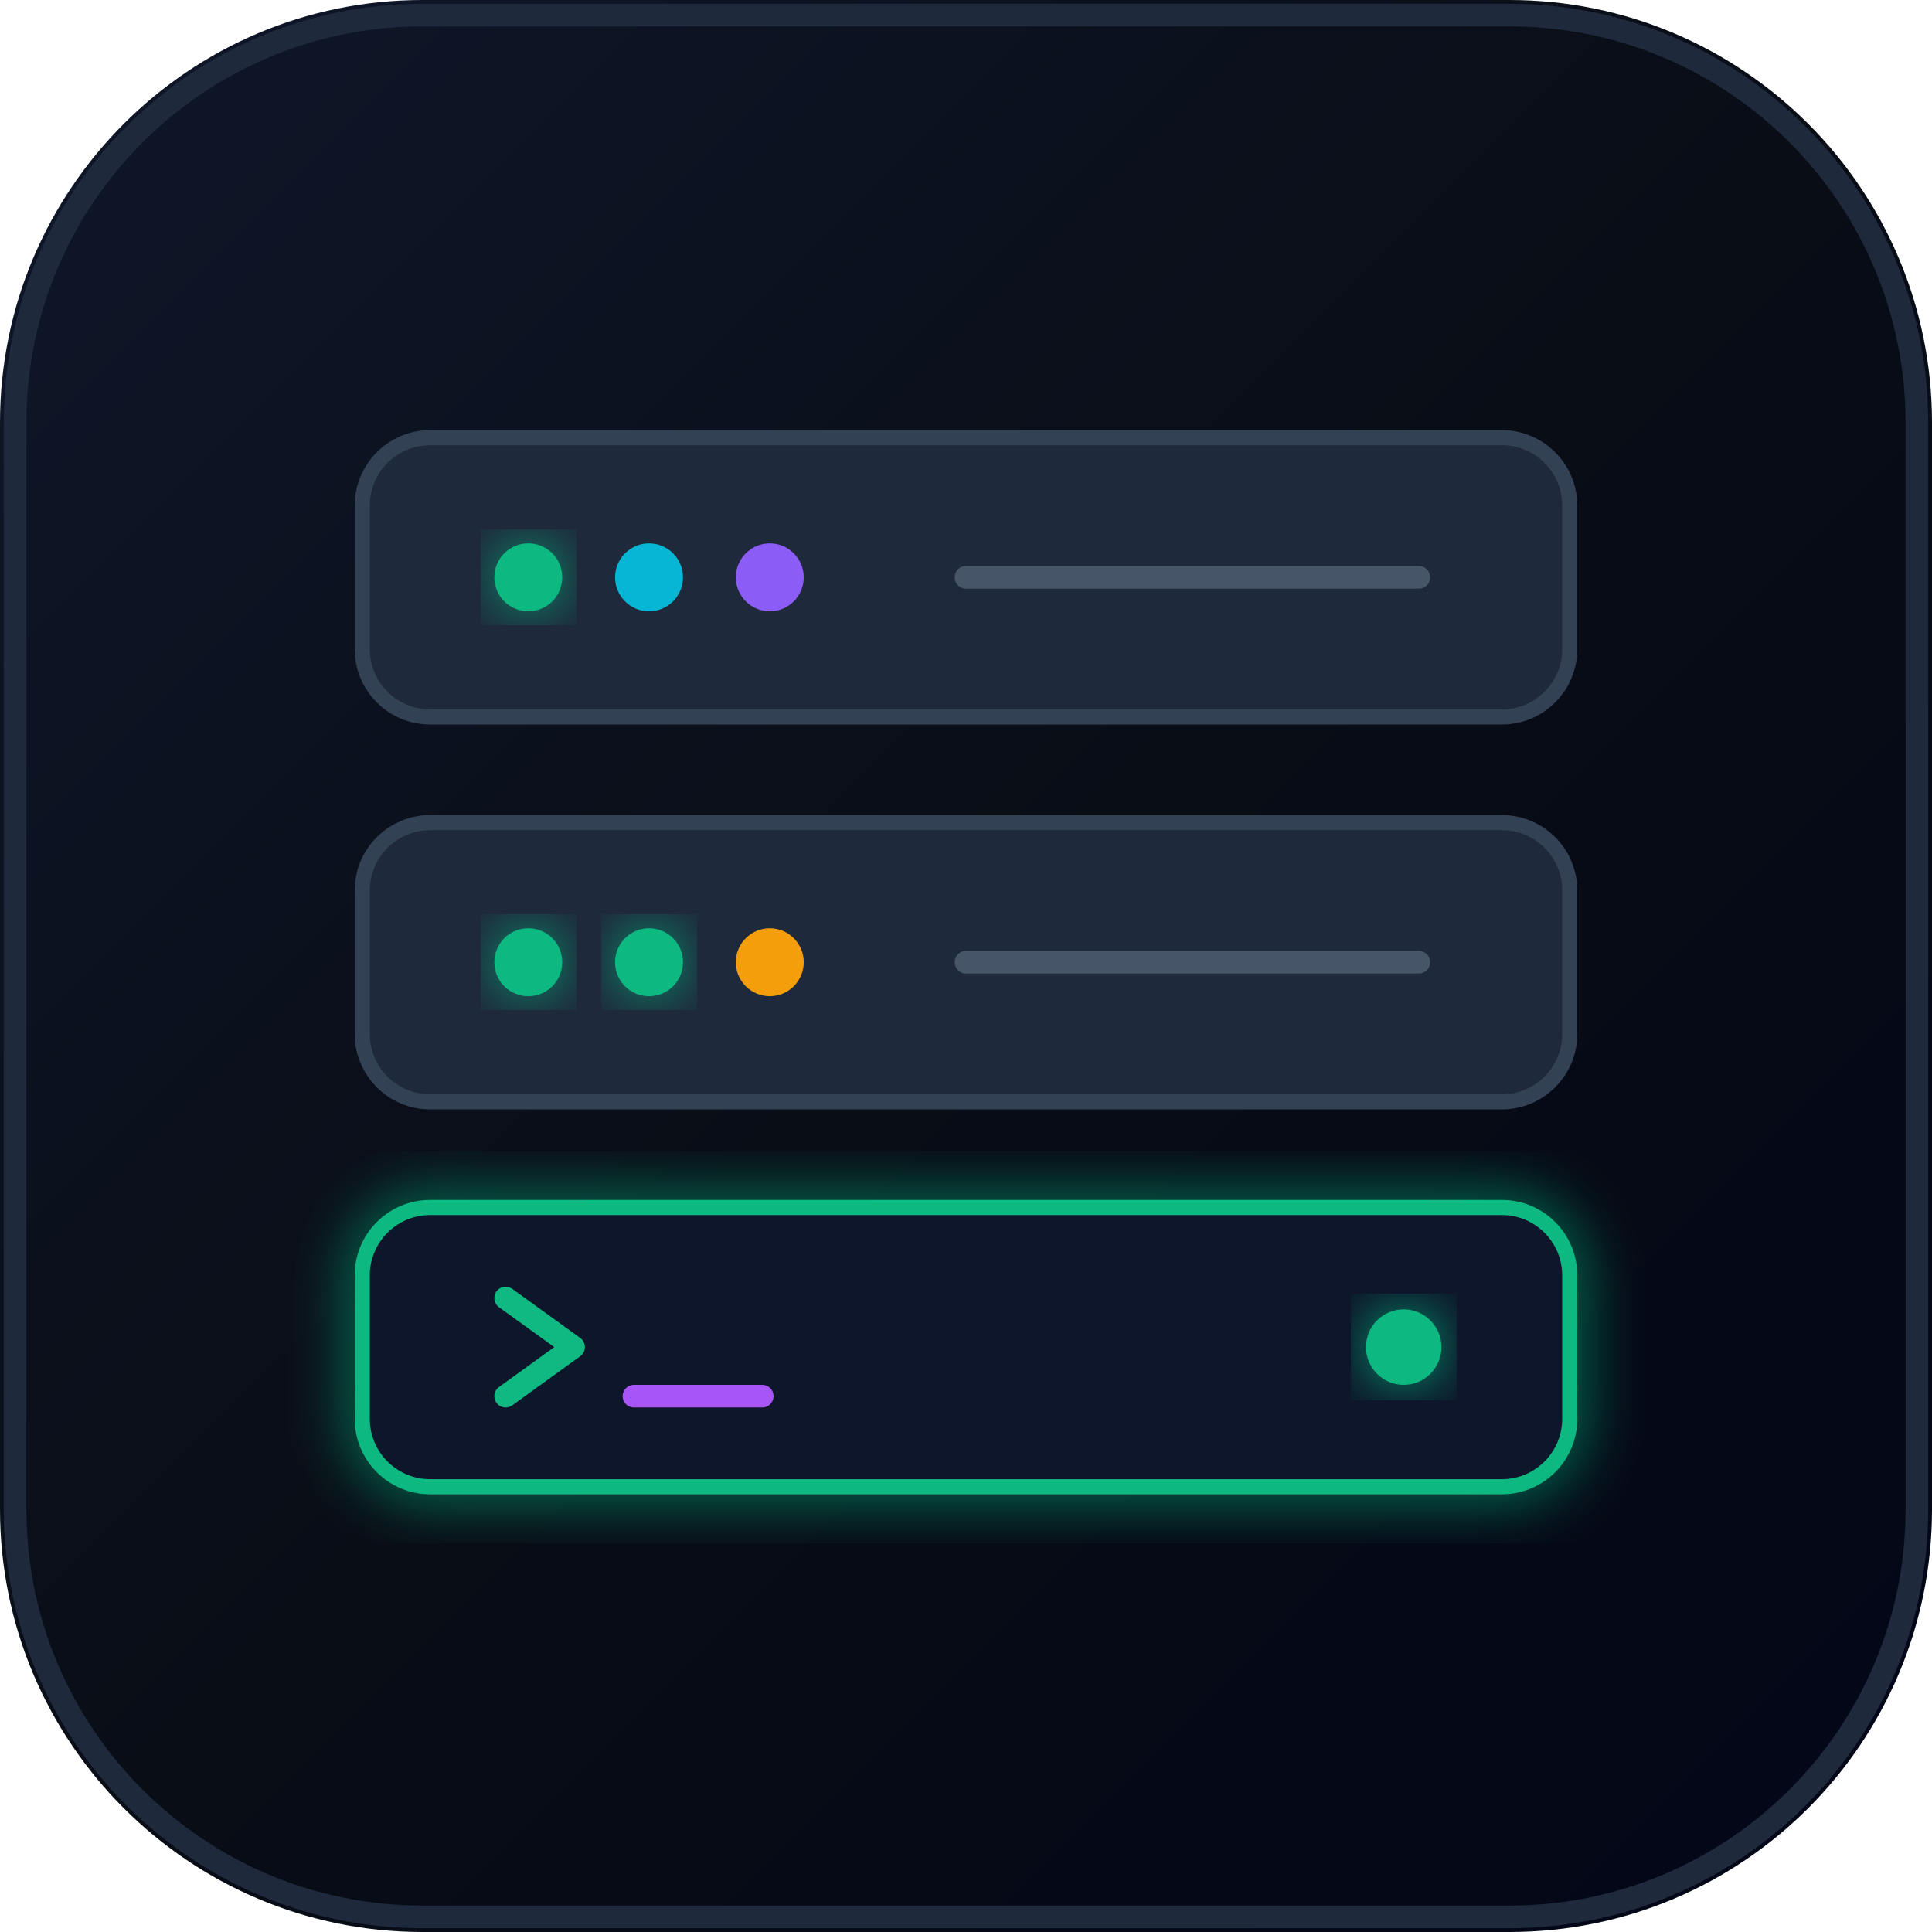
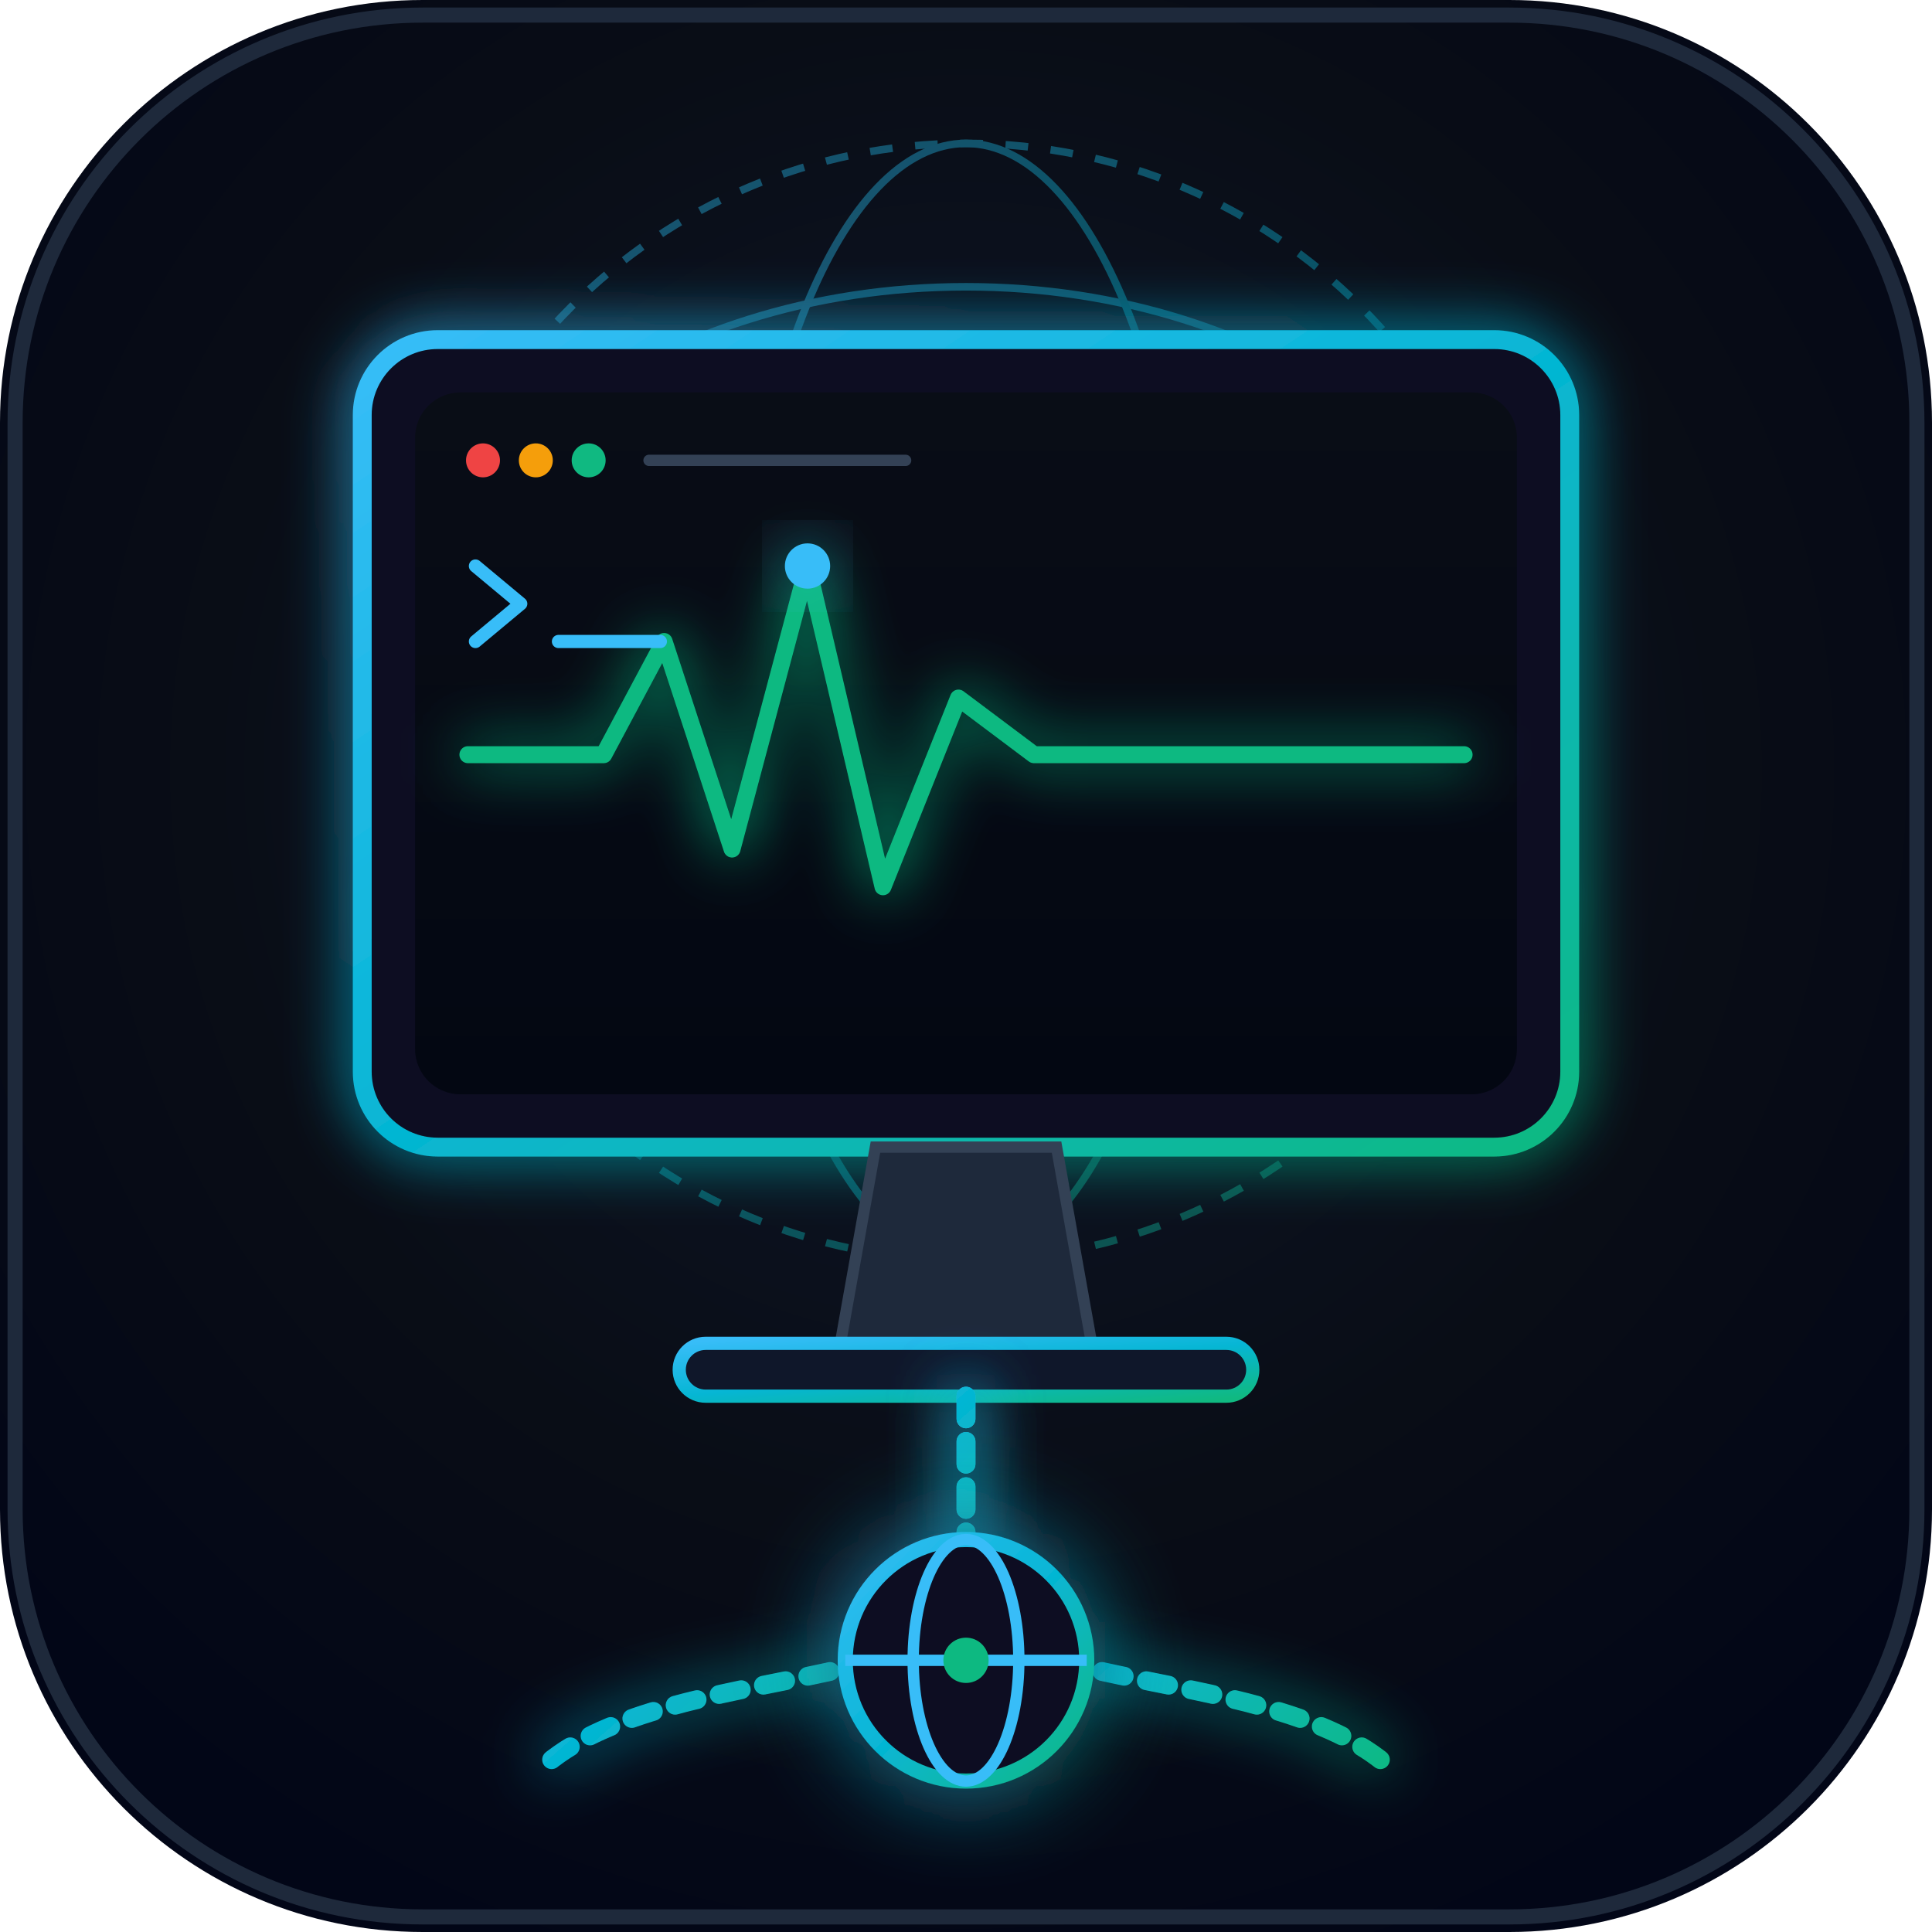
<svg xmlns="http://www.w3.org/2000/svg" viewBox="0 0 512 512" width="512" height="512">
  <defs>
-     <linearGradient id="bgGrad" x1="0%" y1="0%" x2="100%" y2="100%">
+     <radialGradient id="bgGrad" cx="50%" cy="40%" r="65%">
      <stop offset="0%" stop-color="#0f172a" />
-       <stop offset="50%" stop-color="#090d16" />
+       <stop offset="60%" stop-color="#090d16" />
      <stop offset="100%" stop-color="#020617" />
+     </radialGradient>
+     <linearGradient id="cyberCyan" x1="0%" y1="0%" x2="100%" y2="100%">
+       <stop offset="0%" stop-color="#38bdf8" />
+       <stop offset="50%" stop-color="#06b6d4" />
+       <stop offset="100%" stop-color="#10b981" />
    </linearGradient>
-     <linearGradient id="primaryGrad" x1="0%" y1="0%" x2="100%" y2="100%">
-       <stop offset="0%" stop-color="#10b981" />
-       <stop offset="100%" stop-color="#059669" />
+     <linearGradient id="screenGrad" x1="0%" y1="0%" x2="0%" y2="100%">
+       <stop offset="0%" stop-color="#090d16" />
+       <stop offset="100%" stop-color="#030712" />
    </linearGradient>
-     <linearGradient id="accentGrad" x1="0%" y1="0%" x2="100%" y2="100%">
-       <stop offset="0%" stop-color="#a855f7" />
-       <stop offset="100%" stop-color="#6366f1" />
-     </linearGradient>
-     <filter id="glow" x="-20%" y="-20%" width="140%" height="140%">
+     <filter id="cyanGlow" x="-30%" y="-30%" width="160%" height="160%">
      <feGaussianBlur stdDeviation="8" result="blur" />
+       <feComposite in="SourceGraphic" in2="blur" operator="over" />
+     </filter>
+     <filter id="intenseGlow" x="-50%" y="-50%" width="200%" height="200%">
+       <feGaussianBlur stdDeviation="12" result="blur" />
      <feComposite in="SourceGraphic" in2="blur" operator="over" />
    </filter>
  </defs>
  <rect width="512" height="512" rx="112" fill="url(#bgGrad)" />
-   <rect width="504" height="504" x="4" y="4" rx="108" fill="none" stroke="#1e293b" stroke-width="6" />
-   <g transform="translate(96, 96)">
-     <rect x="0" y="20" width="320" height="74" rx="18" fill="#1e293b" stroke="#334155" stroke-width="4" />
-     <circle cx="44" cy="57" r="9" fill="#10b981" filter="url(#glow)" />
-     <circle cx="76" cy="57" r="9" fill="#06b6d4" />
-     <circle cx="108" cy="57" r="9" fill="#8b5cf6" />
-     <line x1="160" y1="57" x2="280" y2="57" stroke="#475569" stroke-width="6" stroke-linecap="round" />
-     <rect x="0" y="122" width="320" height="74" rx="18" fill="#1e293b" stroke="#334155" stroke-width="4" />
-     <circle cx="44" cy="159" r="9" fill="#10b981" filter="url(#glow)" />
-     <circle cx="76" cy="159" r="9" fill="#10b981" filter="url(#glow)" />
-     <circle cx="108" cy="159" r="9" fill="#f59e0b" />
-     <line x1="160" y1="159" x2="280" y2="159" stroke="#475569" stroke-width="6" stroke-linecap="round" />
-     <rect x="0" y="224" width="320" height="74" rx="18" fill="#0f172a" stroke="#10b981" stroke-width="4" filter="url(#glow)" />
-     <path d="M 38 248 L 56 261 L 38 274" fill="none" stroke="#10b981" stroke-width="6" stroke-linecap="round" stroke-linejoin="round" />
-     <line x1="72" y1="274" x2="106" y2="274" stroke="#a855f7" stroke-width="6" stroke-linecap="round" />
-     <circle cx="276" cy="261" r="10" fill="#10b981" filter="url(#glow)" />
+   <rect width="504" height="504" x="4" y="4" rx="108" fill="none" stroke="#1e293b" stroke-width="4" />
+   <g opacity="0.4" stroke="url(#cyberCyan)" stroke-width="2" fill="none">
+     <circle cx="256" cy="186" r="148" stroke-dasharray="6 6" />
+     <ellipse cx="256" cy="186" rx="148" ry="60" />
+     <ellipse cx="256" cy="186" rx="148" ry="110" />
+     <ellipse cx="256" cy="186" rx="60" ry="148" />
+     <line x1="256" y1="38" x2="256" y2="334" />
+     <line x1="108" y1="186" x2="404" y2="186" />
+   </g>
+   <g filter="url(#cyanGlow)">
+     <circle cx="130" cy="120" r="7" fill="#38bdf8" />
+     <circle cx="382" cy="120" r="7" fill="#10b981" />
+     <circle cx="400" cy="240" r="6" fill="#06b6d4" />
+     <circle cx="112" cy="240" r="6" fill="#3b82f6" />
+     <line x1="130" y1="120" x2="190" y2="140" stroke="#38bdf8" stroke-width="2.5" stroke-dasharray="4 4" opacity="0.8" />
+     <line x1="382" y1="120" x2="322" y2="140" stroke="#10b981" stroke-width="2.5" stroke-dasharray="4 4" opacity="0.8" />
+   </g>
+   <rect x="96" y="90" width="320" height="214" rx="20" fill="#0b1120" stroke="url(#cyberCyan)" stroke-width="5" filter="url(#cyanGlow)" />
+   <rect x="110" y="104" width="292" height="186" rx="12" fill="url(#screenGrad)" />
+   <circle cx="128" cy="122" r="4.5" fill="#ef4444" />
+   <circle cx="142" cy="122" r="4.5" fill="#f59e0b" />
+   <circle cx="156" cy="122" r="4.5" fill="#10b981" />
+   <line x1="172" y1="122" x2="240" y2="122" stroke="#334155" stroke-width="3" stroke-linecap="round" />
+   <path d="M 124 200 L 160 200 L 176 170 L 194 225 L 214 150 L 234 235 L 254 185 L 274 200 L 388 200" fill="none" stroke="#10b981" stroke-width="4.5" stroke-linecap="round" stroke-linejoin="round" filter="url(#cyanGlow)" />
+   <circle cx="214" cy="150" r="6" fill="#38bdf8" filter="url(#intenseGlow)" />
+   <path d="M 126 150 L 138 160 L 126 170" fill="none" stroke="#38bdf8" stroke-width="3.5" stroke-linecap="round" stroke-linejoin="round" />
+   <line x1="148" y1="170" x2="175" y2="170" stroke="#38bdf8" stroke-width="3.5" stroke-linecap="round" />
+   <path d="M 232 304 L 222 360 L 290 360 L 280 304 Z" fill="#1e293b" stroke="#334155" stroke-width="3" />
+   <rect x="180" y="356" width="152" height="14" rx="7" fill="#0f172a" stroke="url(#cyberCyan)" stroke-width="3.5" />
+   <path d="M 256 370 L 256 420 C 256 450 340 440 370 470" fill="none" stroke="url(#cyberCyan)" stroke-width="5" stroke-linecap="round" stroke-dasharray="6 6" filter="url(#cyanGlow)" />
+   <path d="M 256 370 L 256 420 C 256 450 172 440 142 470" fill="none" stroke="url(#cyberCyan)" stroke-width="5" stroke-linecap="round" stroke-dasharray="6 6" filter="url(#cyanGlow)" />
+   <g transform="translate(216, 400)" filter="url(#intenseGlow)">
+     <circle cx="40" cy="40" r="32" fill="#0b1120" stroke="url(#cyberCyan)" stroke-width="4" />
+     <ellipse cx="40" cy="40" rx="14" ry="32" fill="none" stroke="#38bdf8" stroke-width="3" />
+     <line x1="8" y1="40" x2="72" y2="40" stroke="#38bdf8" stroke-width="3" />
+     <circle cx="40" cy="40" r="6" fill="#10b981" />
  </g>
</svg>
